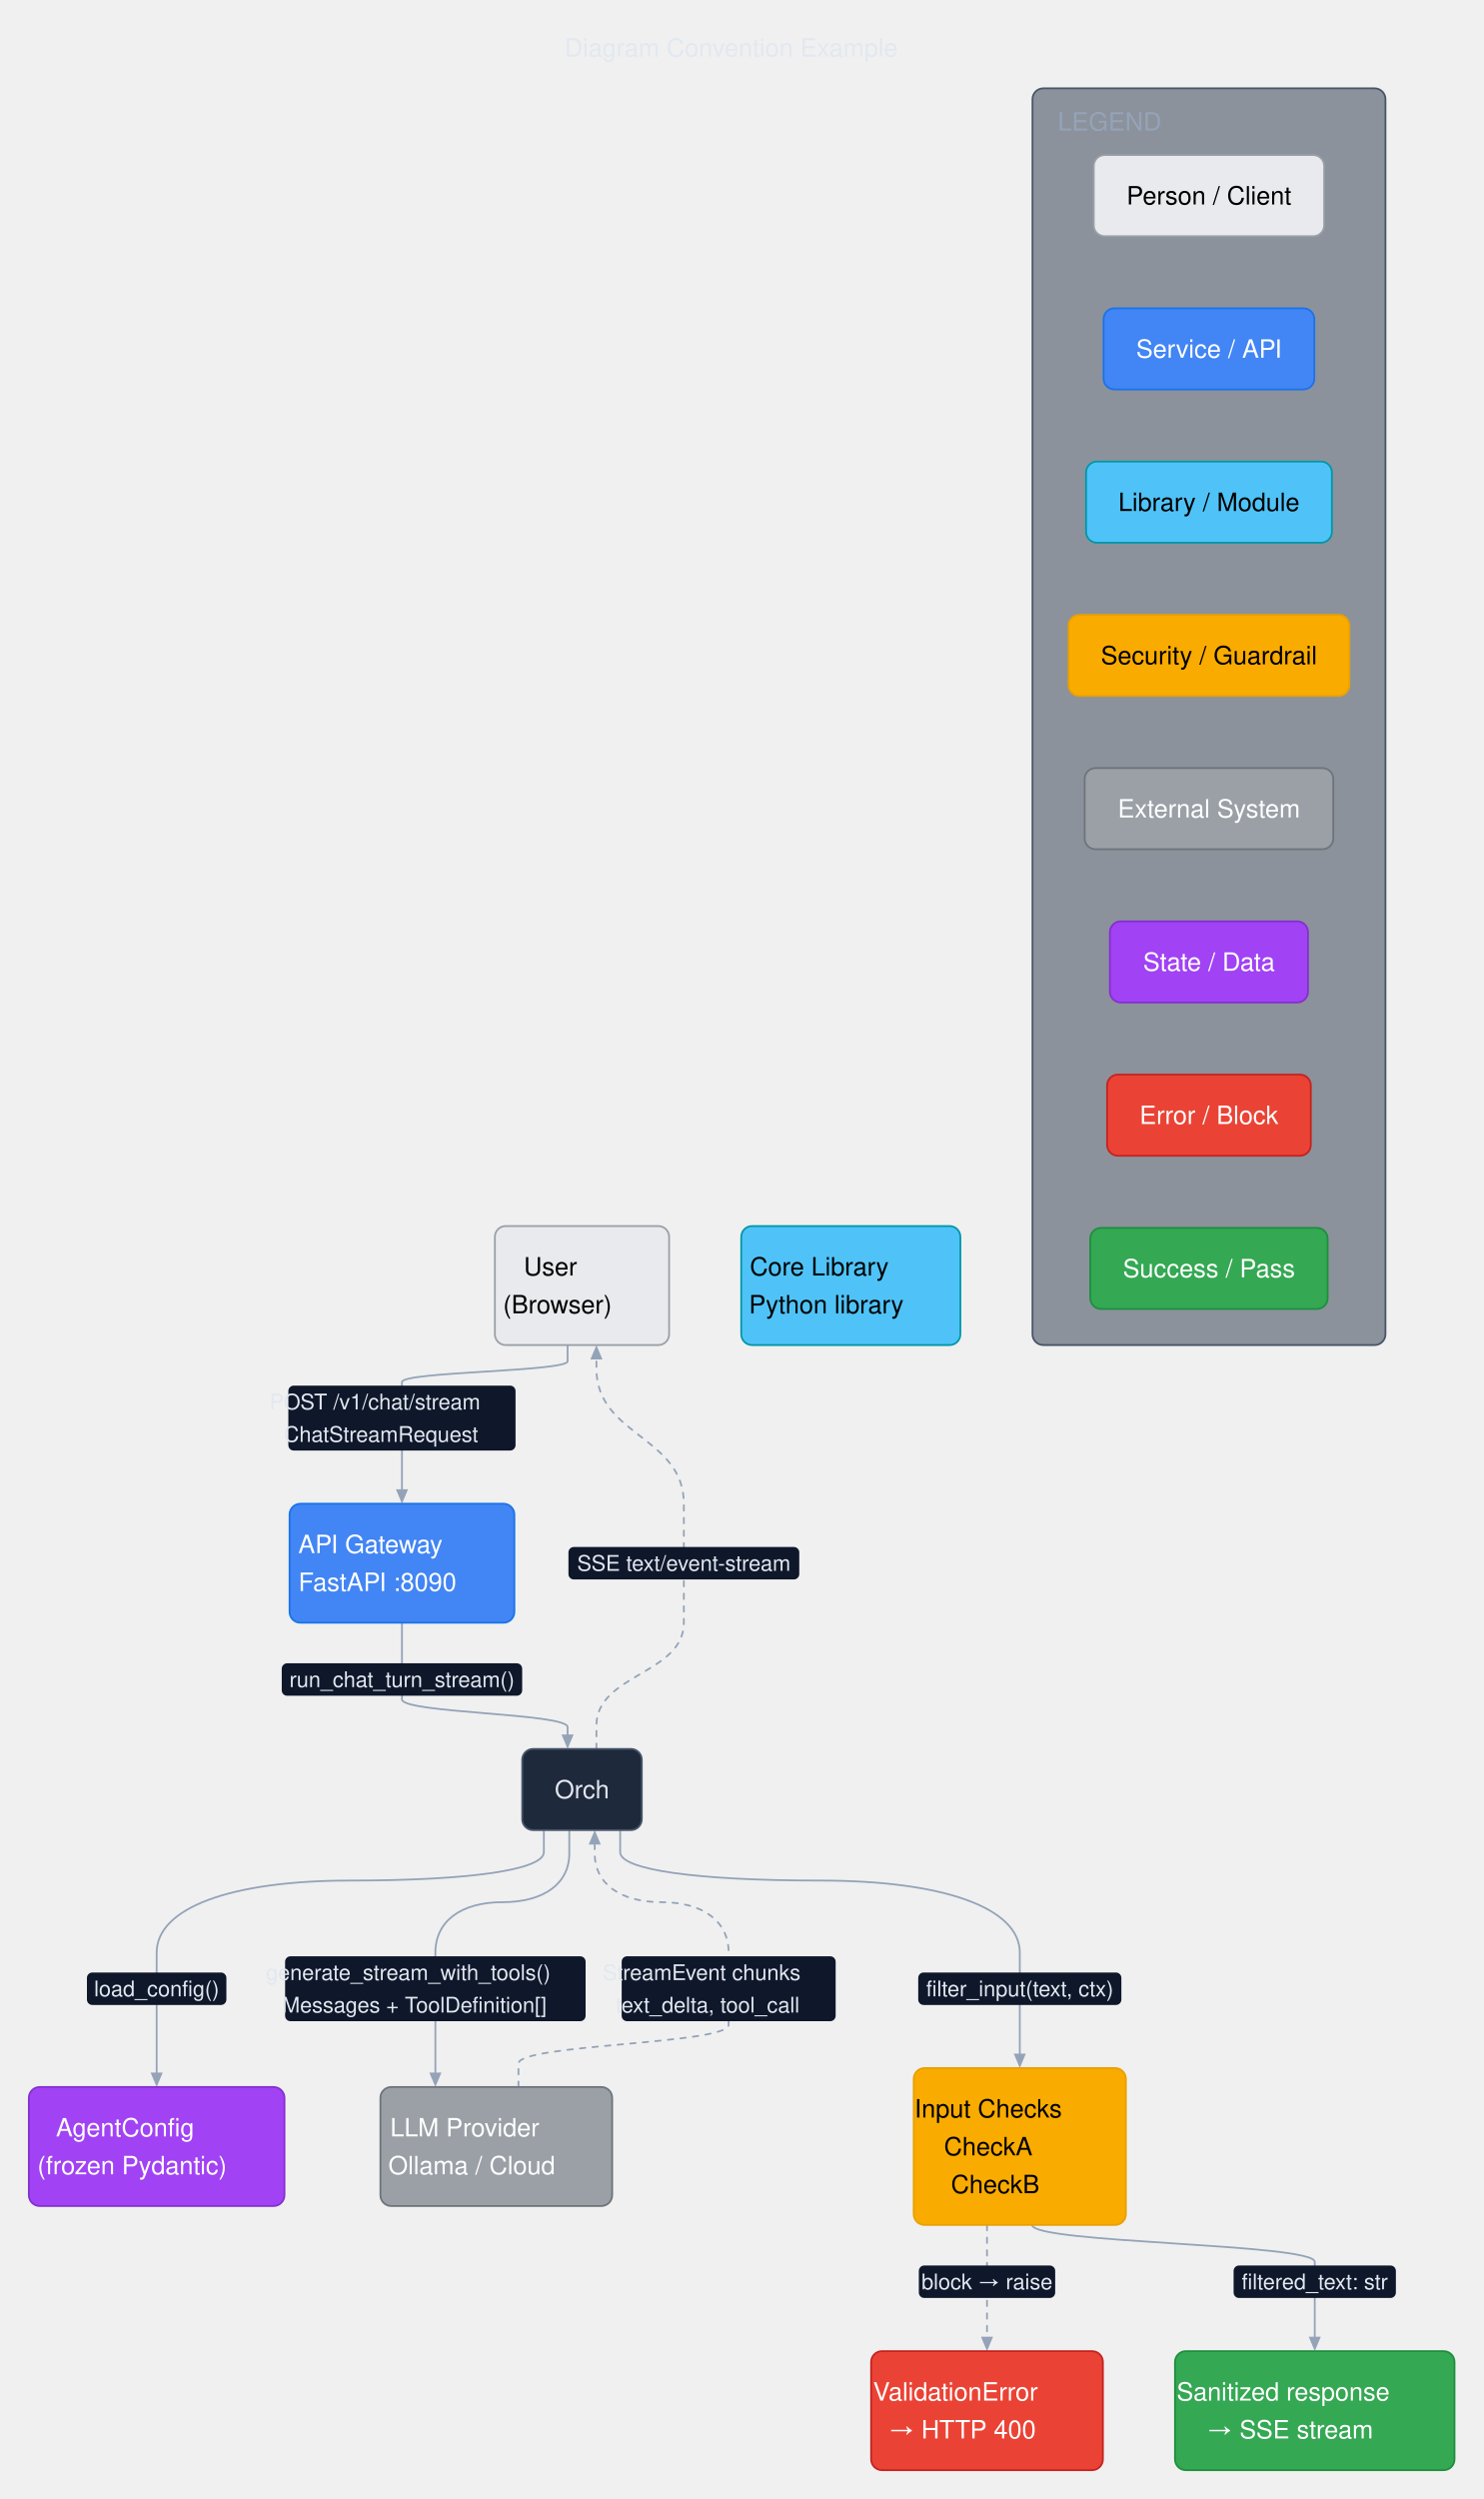
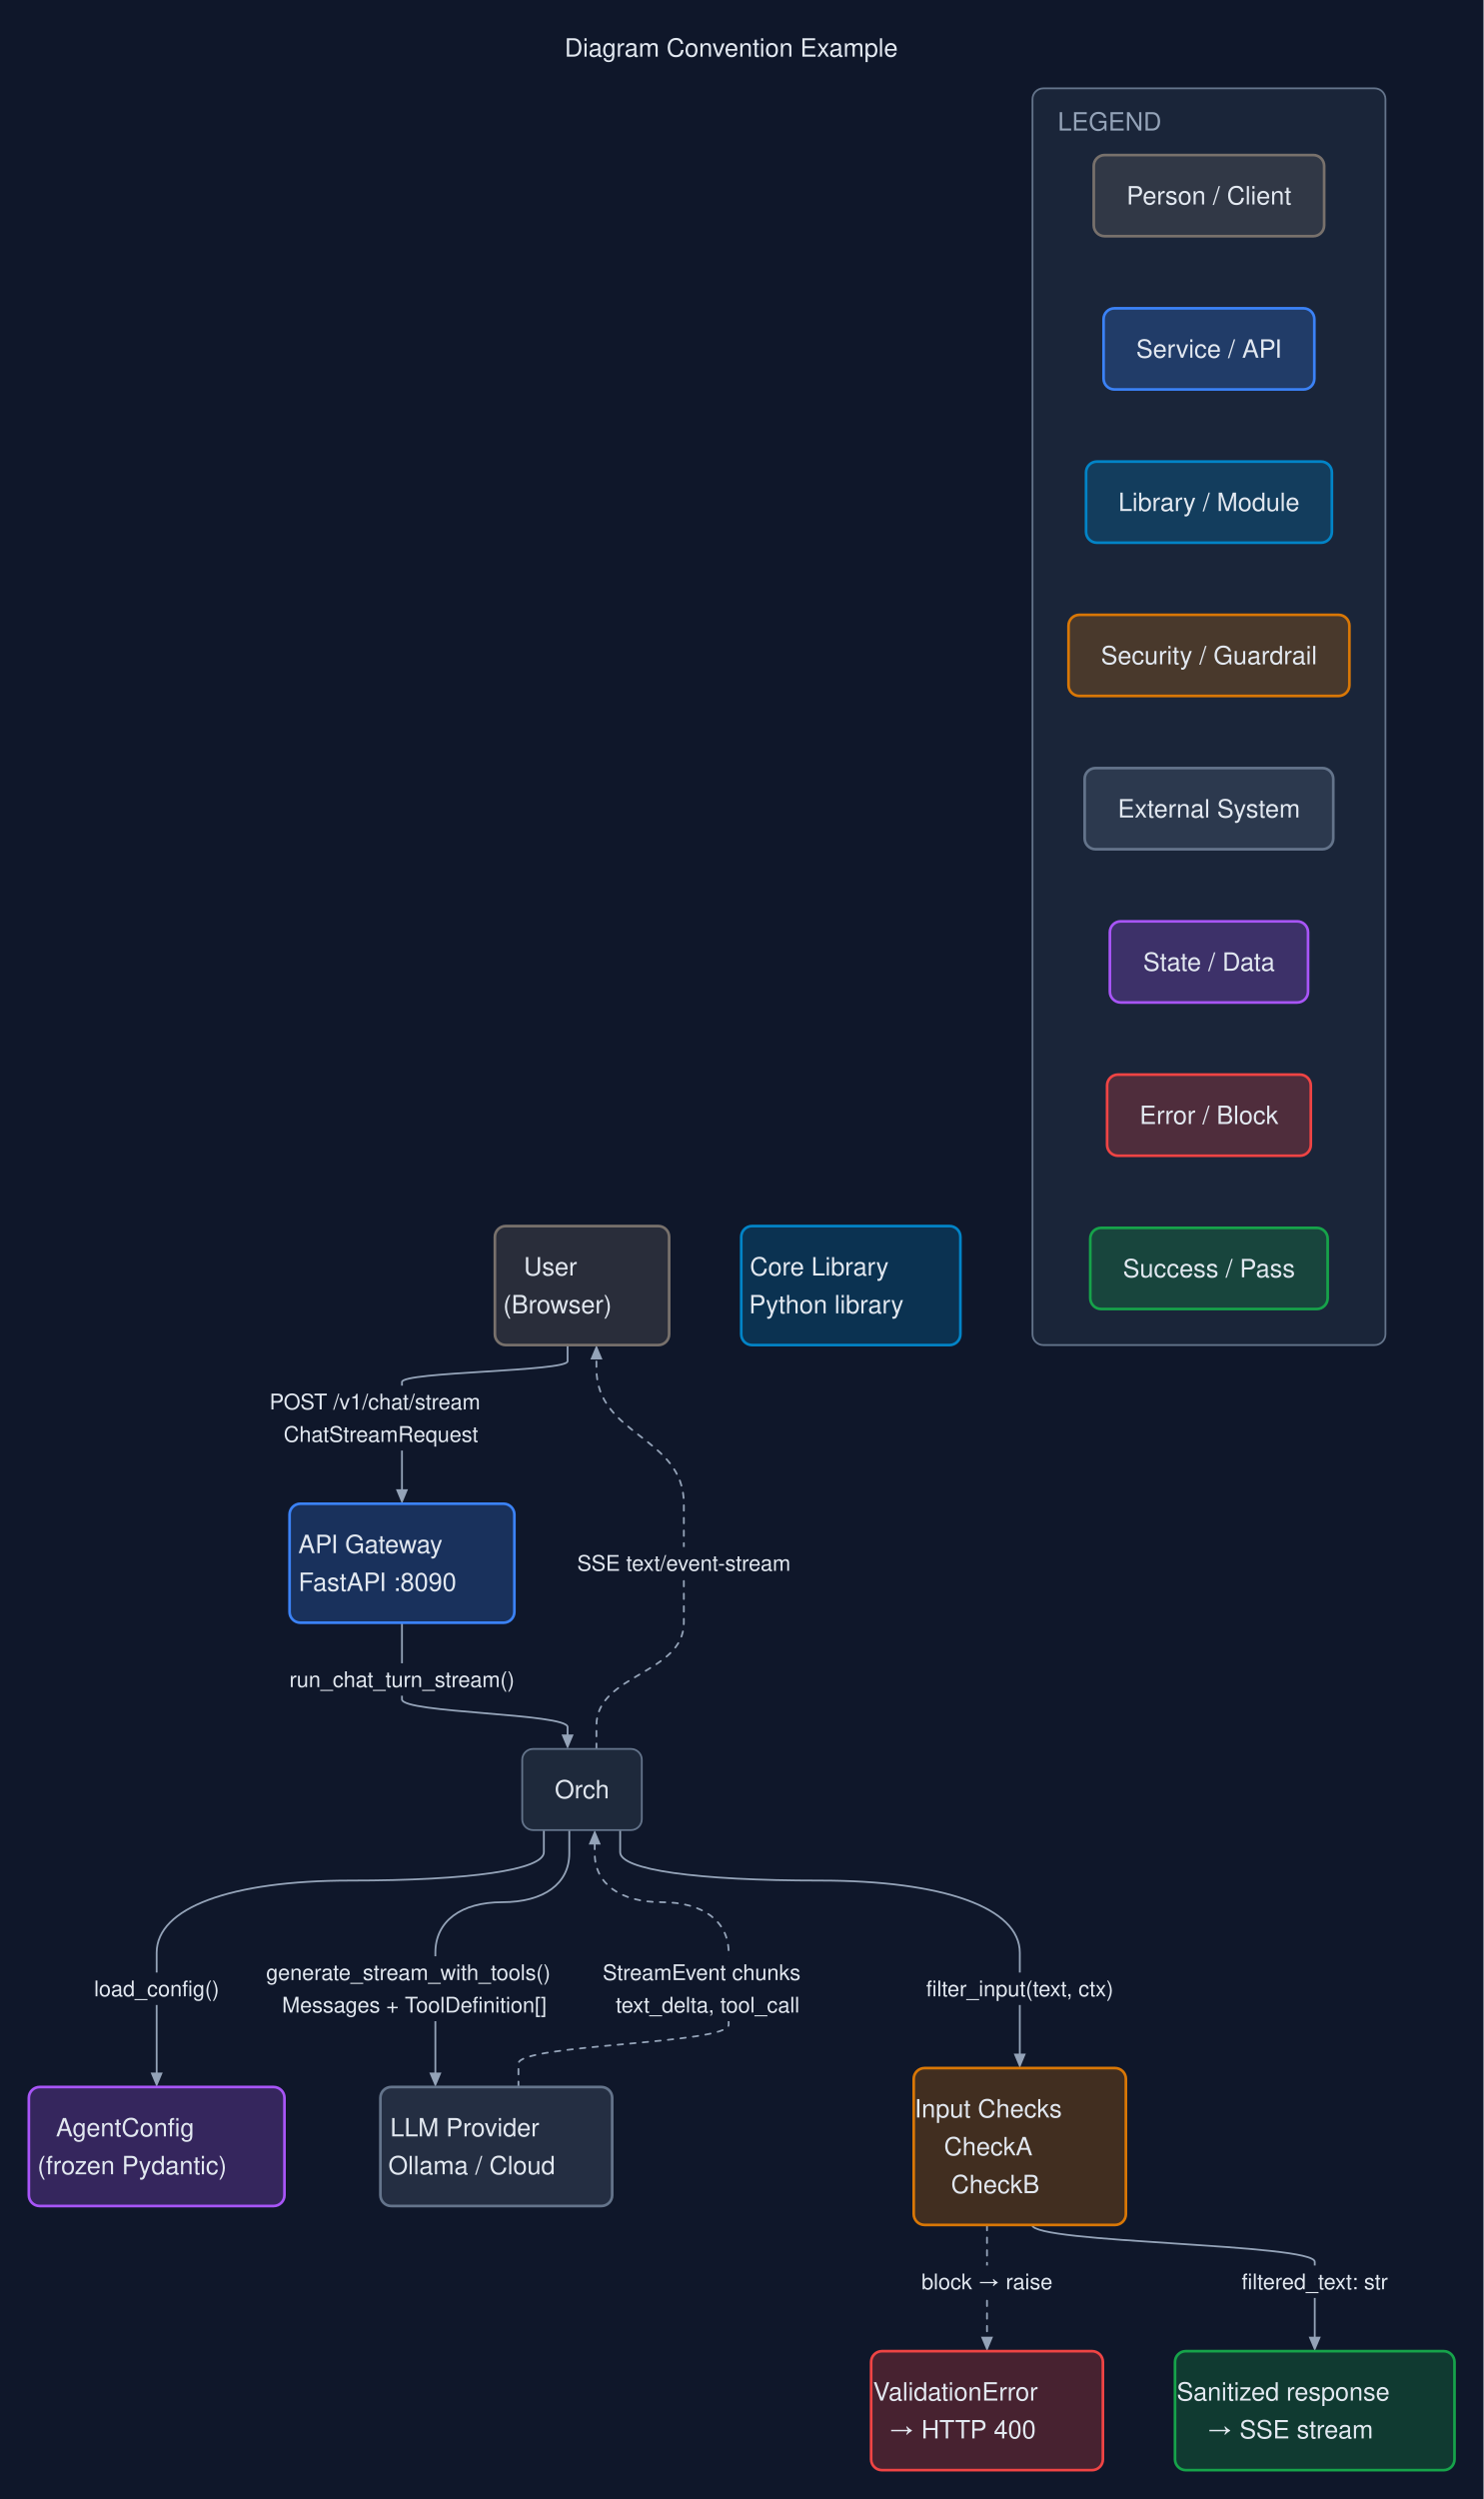
- <svg xmlns="http://www.w3.org/2000/svg" class="pele pele-flowchart" viewBox="0 0 823 1386" width="823" height="1386" style="max-width:100%;height:auto;--_bg:#0F172A;--_fg:#E2E8F0;--_m:#94A3B8;--_l:#94A3B8;--_s:#1E293B;--_a:#273449;--_b:#475569;--_c:#60A5FA;color:#E2E8F0;--_r:6px;--_tw:var(--pele-title-weight,bold);--_fm:Menlo, Consolas, monospace;font:14px sans-serif;letter-spacing:normal;word-spacing:normal;text-transform:none;direction:ltr;font-family:Helvetica Neue, Helvetica, Arial, sans-serif" fill="#E2E8F0" role="graphics-document document" aria-roledescription="flowchart">
+ <svg xmlns="http://www.w3.org/2000/svg" class="pele pele-flowchart" viewBox="0 0 823 1386" width="823" height="1386" style="max-width:100%;height:auto;--_bg:#0F172A;--_fg:#E2E8F0;--_m:#94A3B8;--_l:#94A3B8;--_s:#1E293B;--_a:#273449;--_b:#64748B;--_c:#60A5FA;color:#E2E8F0;--_r:6px;--_tw:var(--pele-title-weight,bold);--_fm:Menlo, Consolas, monospace;font:14px sans-serif;letter-spacing:normal;word-spacing:normal;text-transform:none;direction:ltr;font-family:Helvetica Neue, Helvetica, Arial, sans-serif" fill="#E2E8F0" role="graphics-document document" aria-roledescription="flowchart">
+   <rect width="100%" height="100%" fill="#0F172A" />
  <text class="pele-title" font-weight="var(--pele-title-weight,bold)" text-anchor="middle" xml:space="preserve">
    <tspan x="411.5" y="31.4">Diagram Convention Example</tspan>
  </text>
  <g class="pele-clusters">
    <g class="pele-cluster" data-id="Legend">
-       <rect x="572.8" y="49" width="195.81" height="697" fill="#273449" fill-opacity="0.5" stroke="#475569" style="rx:6px" />
+       <rect x="572.8" y="49" width="195.81" height="697" fill="#273449" fill-opacity="0.5" stroke="#64748B" style="rx:6px" />
      <text class="pele-cluster-label" fill="#94A3B8" x="615.58" y="72.4" text-anchor="middle">LEGEND</text>
    </g>
  </g>
  <g class="pele-edges" fill="none" stroke="#94A3B8" stroke-linecap="round">
    <g class="pele-edge" data-id="L_User_API_0">
      <path d="M314.88,746L314.88,754.97C314.88,760.73 223,760.73 223,766.5L223,827" />
      <path class="pele-marker" d="M223,834L219.64,826L226.36,826Z" fill="#94A3B8" stroke="none" />
    </g>
    <g class="pele-edge" data-id="L_API_Orch_0">
      <path d="M223,900L223,942.5C223,950.19 314.88,950.19 314.88,957.88L314.88,963" />
      <path class="pele-marker" d="M314.88,970L311.52,962L318.24,962Z" fill="#94A3B8" stroke="none" />
    </g>
    <g class="pele-edge" data-id="L_Orch_Config_0">
      <path d="M301.72,1015L301.72,1027.25C301.72,1037.02 260.9,1043 194.31,1043C127.72,1043 86.91,1058.2 86.91,1083L86.91,1150.5" />
      <path class="pele-marker" d="M86.91,1157.5L83.55,1149.5L90.27,1149.5Z" fill="#94A3B8" stroke="none" />
    </g>
    <g class="pele-edge" data-id="L_Orch_LLM_0">
      <path d="M315.83,1015L315.83,1028C315.83,1044.74 301.71,1055 278.68,1055C255.64,1055 241.53,1065.64 241.53,1083L241.53,1150.5" />
      <path class="pele-marker" d="M241.53,1157.5L238.17,1149.5L244.89,1149.5Z" fill="#94A3B8" stroke="none" />
    </g>
    <g class="pele-edge" data-id="L_Orch_Guard_0">
      <path d="M344.05,1015L344.05,1027.25C344.05,1037.01 386.18,1043 454.91,1043C523.63,1043 565.76,1058.2 565.76,1083L565.76,1140" />
      <path class="pele-marker" d="M565.76,1147L562.4,1139L569.12,1139Z" fill="#94A3B8" stroke="none" />
    </g>
    <g class="pele-edge" data-id="L_LLM_Orch_0">
      <path d="M287.62,1157.5L287.62,1144.5C287.62,1133.75 404.24,1133.75 404.24,1123L404.24,1083C404.24,1065.64 390.13,1055 367.09,1055C344.06,1055 329.94,1044.74 329.94,1028L329.94,1022" stroke-dasharray="3 4" />
      <path class="pele-marker" d="M329.94,1015L333.3,1023L326.58,1023Z" fill="#94A3B8" stroke="none" />
    </g>
    <g class="pele-edge" data-id="L_Orch_User_0">
      <path d="M330.88,970L330.88,957C330.88,928.5 379.38,928.5 379.38,900L379.38,834C379.38,796.5 330.88,796.5 330.88,759L330.88,753" stroke-dasharray="3 4" />
      <path class="pele-marker" d="M330.88,746L334.24,754L327.52,754Z" fill="#94A3B8" stroke="none" />
    </g>
    <g class="pele-edge" data-id="L_Guard_Blocked_0">
      <path d="M547.57,1234L547.57,1297" stroke-dasharray="3 4" />
      <path class="pele-marker" d="M547.57,1304L544.21,1296L550.93,1296Z" fill="#94A3B8" stroke="none" />
    </g>
    <g class="pele-edge" data-id="L_Guard_Success_0">
      <path d="M572.61,1234C572.61,1244.25 729.39,1244.25 729.39,1254.5L729.39,1297" />
      <path class="pele-marker" d="M729.39,1304L726.03,1296L732.75,1296Z" fill="#94A3B8" stroke="none" />
    </g>
  </g>
  <g class="pele-edge-labels" font-size="12">
    <g class="pele-edge-label" data-id="L_User_API_0">
      <rect x="159.97" y="768.5" width="126.04" height="36" rx="3" fill="#0F172A" />
      <text text-anchor="middle" xml:space="preserve">
        <tspan x="223" y="781.7">POST /v1/chat/stream</tspan>
        <tspan x="223" y="799.7">ChatStreamRequest</tspan>
      </text>
    </g>
    <g class="pele-edge-label" data-id="L_API_Orch_0">
      <rect x="156.31" y="922.5" width="133.38" height="18" rx="3" fill="#0F172A" />
      <text x="223" y="935.7" text-anchor="middle">run_chat_turn_stream()</text>
    </g>
    <g class="pele-edge-label" data-id="L_Orch_Config_0">
      <rect x="48.23" y="1094" width="77.36" height="18" rx="3" fill="#0F172A" />
      <text x="86.91" y="1107.2" text-anchor="middle">load_config()</text>
    </g>
    <g class="pele-edge-label" data-id="L_Orch_LLM_0">
      <rect x="158.16" y="1085" width="166.72" height="36" rx="3" fill="#0F172A" />
      <text text-anchor="middle" xml:space="preserve">
        <tspan x="241.53" y="1098.2">generate_stream_with_tools()</tspan>
        <tspan x="241.53" y="1116.2">Messages + ToolDefinition[]</tspan>
      </text>
    </g>
    <g class="pele-edge-label" data-id="L_Orch_Guard_0">
      <rect x="509.41" y="1094" width="112.7" height="18" rx="3" fill="#0F172A" />
      <text x="565.76" y="1107.2" text-anchor="middle">filter_input(text, ctx)</text>
    </g>
    <g class="pele-edge-label" data-id="L_LLM_Orch_0">
      <rect x="344.89" y="1085" width="118.71" height="36" rx="3" fill="#0F172A" />
      <text text-anchor="middle" xml:space="preserve">
        <tspan x="404.24" y="1098.2">StreamEvent chunks</tspan>
        <tspan x="404.24" y="1116.2">text_delta, tool_call</tspan>
      </text>
    </g>
    <g class="pele-edge-label" data-id="L_Orch_User_0">
      <rect x="315.36" y="858" width="128.05" height="18" rx="3" fill="#0F172A" />
      <text x="379.38" y="871.2" text-anchor="middle">SSE text/event-stream</text>
    </g>
    <g class="pele-edge-label" data-id="L_Guard_Blocked_0">
      <rect x="509.75" y="1256.5" width="75.64" height="18" rx="3" fill="#0F172A" />
      <text x="547.57" y="1269.7" text-anchor="middle">block → raise</text>
    </g>
    <g class="pele-edge-label" data-id="L_Guard_Success_0">
      <rect x="684.37" y="1256.5" width="90.03" height="18" rx="3" fill="#0F172A" />
      <text x="729.39" y="1269.7" text-anchor="middle">filtered_text: str</text>
    </g>
  </g>
  <g class="pele-nodes">
    <g class="pele-node pele-shape-rect person" data-id="User" transform="translate(322.88,713)">
-       <rect x="-48.33" y="-33" width="96.66" height="66" fill="#1E293B" stroke="#475569" style="rx:6px;fill:#E8EAED;stroke:#9AA0A6;" />
-       <text class="pele-label" style="fill:#000;" text-anchor="middle" xml:space="preserve">
+       <rect x="-48.33" y="-33" width="96.66" height="66" fill="#1E293B" stroke="#64748B" style="rx:6px;fill:#78716C40;stroke:#78716C;stroke-width:1.5px;" />
+       <text class="pele-label" text-anchor="middle" xml:space="preserve">
        <tspan x="0" y="-5.6">User</tspan>
        <tspan x="0" y="15.4">(Browser)</tspan>
      </text>
    </g>
    <g class="pele-node pele-shape-rect service" data-id="API" transform="translate(223,867)">
-       <rect x="-62.36" y="-33" width="124.72" height="66" fill="#1E293B" stroke="#475569" style="rx:6px;fill:#4285F4;stroke:#1a73e8;" />
-       <text class="pele-label" style="fill:#fff;" text-anchor="middle" xml:space="preserve">
+       <rect x="-62.36" y="-33" width="124.72" height="66" fill="#1E293B" stroke="#64748B" style="rx:6px;fill:#3B82F640;stroke:#3B82F6;stroke-width:1.5px;" />
+       <text class="pele-label" text-anchor="middle" xml:space="preserve">
        <tspan x="0" y="-5.6">API Gateway</tspan>
        <tspan x="0" y="15.4">FastAPI :8090</tspan>
      </text>
    </g>
    <g class="pele-node pele-shape-rect library" data-id="Core" transform="translate(472.01,713)">
-       <rect x="-60.79" y="-33" width="121.58" height="66" fill="#1E293B" stroke="#475569" style="rx:6px;fill:#4FC3F7;stroke:#0097A7;" />
-       <text class="pele-label" style="fill:#000;" text-anchor="middle" xml:space="preserve">
+       <rect x="-60.79" y="-33" width="121.58" height="66" fill="#1E293B" stroke="#64748B" style="rx:6px;fill:#0284C740;stroke:#0284C7;stroke-width:1.5px;" />
+       <text class="pele-label" text-anchor="middle" xml:space="preserve">
        <tspan x="0" y="-5.6">Core Library</tspan>
        <tspan x="0" y="15.4">Python library</tspan>
      </text>
    </g>
    <g class="pele-node pele-shape-rect guard" data-id="Guard" transform="translate(565.76,1190.5)">
-       <rect x="-58.85" y="-43.5" width="117.7" height="87" fill="#1E293B" stroke="#475569" style="rx:6px;fill:#F9AB00;stroke:#e8a000;" />
-       <text class="pele-label" style="fill:#000;" text-anchor="middle" xml:space="preserve">
+       <rect x="-58.85" y="-43.5" width="117.7" height="87" fill="#1E293B" stroke="#64748B" style="rx:6px;fill:#D9770640;stroke:#D97706;stroke-width:1.5px;" />
+       <text class="pele-label" text-anchor="middle" xml:space="preserve">
        <tspan x="0" y="-16.1">Input Checks</tspan>
        <tspan x="0" y="4.9">CheckA</tspan>
        <tspan x="0" y="25.9">CheckB</tspan>
      </text>
    </g>
    <g class="pele-node pele-shape-rect external" data-id="LLM" transform="translate(275.33,1190.5)">
-       <rect x="-64.29" y="-33" width="128.58" height="66" fill="#1E293B" stroke="#475569" style="rx:6px;fill:#9AA0A6;stroke:#6e7479;" />
-       <text class="pele-label" style="fill:#fff;" text-anchor="middle" xml:space="preserve">
+       <rect x="-64.29" y="-33" width="128.58" height="66" fill="#1E293B" stroke="#64748B" style="rx:6px;fill:#64748B40;stroke:#64748B;stroke-width:1.5px;" />
+       <text class="pele-label" text-anchor="middle" xml:space="preserve">
        <tspan x="0" y="-5.6">LLM Provider</tspan>
        <tspan x="0" y="15.4">Ollama / Cloud</tspan>
      </text>
    </g>
    <g class="pele-node pele-shape-rect state" data-id="Config" transform="translate(86.91,1190.5)">
-       <rect x="-70.91" y="-33" width="141.81" height="66" fill="#1E293B" stroke="#475569" style="rx:6px;fill:#A142F4;stroke:#8430ce;" />
-       <text class="pele-label" style="fill:#fff;" text-anchor="middle" xml:space="preserve">
+       <rect x="-70.91" y="-33" width="141.81" height="66" fill="#1E293B" stroke="#64748B" style="rx:6px;fill:#A855F740;stroke:#A855F7;stroke-width:1.5px;" />
+       <text class="pele-label" text-anchor="middle" xml:space="preserve">
        <tspan x="0" y="-5.6">AgentConfig</tspan>
        <tspan x="0" y="15.4">(frozen Pydantic)</tspan>
      </text>
    </g>
    <g class="pele-node pele-shape-rect errBlock" data-id="Blocked" transform="translate(547.57,1337)">
-       <rect x="-64.29" y="-33" width="128.58" height="66" fill="#1E293B" stroke="#475569" style="rx:6px;fill:#EA4335;stroke:#c5221f;" />
-       <text class="pele-label" style="fill:#fff;" text-anchor="middle" xml:space="preserve">
+       <rect x="-64.29" y="-33" width="128.58" height="66" fill="#1E293B" stroke="#64748B" style="rx:6px;fill:#EF444440;stroke:#EF4444;stroke-width:1.5px;" />
+       <text class="pele-label" text-anchor="middle" xml:space="preserve">
        <tspan x="0" y="-5.6">ValidationError</tspan>
        <tspan x="0" y="15.4">→ HTTP 400</tspan>
      </text>
    </g>
    <g class="pele-node pele-shape-rect passNode" data-id="Success" transform="translate(729.39,1337)">
-       <rect x="-77.53" y="-33" width="155.06" height="66" fill="#1E293B" stroke="#475569" style="rx:6px;fill:#34A853;stroke:#1e8e3e;" />
-       <text class="pele-label" style="fill:#fff;" text-anchor="middle" xml:space="preserve">
+       <rect x="-77.53" y="-33" width="155.06" height="66" fill="#1E293B" stroke="#64748B" style="rx:6px;fill:#16A34A40;stroke:#16A34A;stroke-width:1.5px;" />
+       <text class="pele-label" text-anchor="middle" xml:space="preserve">
        <tspan x="0" y="-5.6">Sanitized response</tspan>
        <tspan x="0" y="15.4">→ SSE stream</tspan>
      </text>
    </g>
    <g class="pele-node pele-shape-rect" data-id="Orch" transform="translate(322.88,992.5)">
-       <rect x="-33.17" y="-22.5" width="66.34" height="45" fill="#1E293B" stroke="#475569" style="rx:6px" />
+       <rect x="-33.17" y="-22.5" width="66.34" height="45" fill="#1E293B" stroke="#64748B" style="rx:6px" />
      <text class="pele-label" x="0" y="4.9" text-anchor="middle">Orch</text>
    </g>
    <g class="pele-node pele-shape-rect person" data-id="L_person" transform="translate(670.7,108.5)">
-       <rect x="-63.91" y="-22.5" width="127.81" height="45" fill="#1E293B" stroke="#475569" style="rx:6px;fill:#E8EAED;stroke:#9AA0A6;" />
-       <text class="pele-label" style="fill:#000;" x="0" y="4.9" text-anchor="middle">Person / Client</text>
+       <rect x="-63.91" y="-22.5" width="127.81" height="45" fill="#1E293B" stroke="#64748B" style="rx:6px;fill:#78716C40;stroke:#78716C;stroke-width:1.5px;" />
+       <text class="pele-label" x="0" y="4.9" text-anchor="middle">Person / Client</text>
    </g>
    <g class="pele-node pele-shape-rect service" data-id="L_svc" transform="translate(670.7,193.5)">
-       <rect x="-58.46" y="-22.5" width="116.92" height="45" fill="#1E293B" stroke="#475569" style="rx:6px;fill:#4285F4;stroke:#1a73e8;" />
-       <text class="pele-label" style="fill:#fff;" x="0" y="4.9" text-anchor="middle">Service / API</text>
+       <rect x="-58.46" y="-22.5" width="116.92" height="45" fill="#1E293B" stroke="#64748B" style="rx:6px;fill:#3B82F640;stroke:#3B82F6;stroke-width:1.5px;" />
+       <text class="pele-label" x="0" y="4.9" text-anchor="middle">Service / API</text>
    </g>
    <g class="pele-node pele-shape-rect library" data-id="L_lib" transform="translate(670.7,278.5)">
-       <rect x="-68.18" y="-22.5" width="136.37" height="45" fill="#1E293B" stroke="#475569" style="rx:6px;fill:#4FC3F7;stroke:#0097A7;" />
-       <text class="pele-label" style="fill:#000;" x="0" y="4.9" text-anchor="middle">Library / Module</text>
+       <rect x="-68.18" y="-22.5" width="136.37" height="45" fill="#1E293B" stroke="#64748B" style="rx:6px;fill:#0284C740;stroke:#0284C7;stroke-width:1.5px;" />
+       <text class="pele-label" x="0" y="4.9" text-anchor="middle">Library / Module</text>
    </g>
    <g class="pele-node pele-shape-rect guard" data-id="L_guard" transform="translate(670.7,363.5)">
-       <rect x="-77.91" y="-22.5" width="155.81" height="45" fill="#1E293B" stroke="#475569" style="rx:6px;fill:#F9AB00;stroke:#e8a000;" />
-       <text class="pele-label" style="fill:#000;" x="0" y="4.9" text-anchor="middle">Security / Guardrail</text>
+       <rect x="-77.91" y="-22.5" width="155.81" height="45" fill="#1E293B" stroke="#64748B" style="rx:6px;fill:#D9770640;stroke:#D97706;stroke-width:1.5px;" />
+       <text class="pele-label" x="0" y="4.9" text-anchor="middle">Security / Guardrail</text>
    </g>
    <g class="pele-node pele-shape-rect external" data-id="L_ext" transform="translate(670.7,448.5)">
-       <rect x="-68.96" y="-22.5" width="137.92" height="45" fill="#1E293B" stroke="#475569" style="rx:6px;fill:#9AA0A6;stroke:#6e7479;" />
-       <text class="pele-label" style="fill:#fff;" x="0" y="4.9" text-anchor="middle">External System</text>
+       <rect x="-68.96" y="-22.5" width="137.92" height="45" fill="#1E293B" stroke="#64748B" style="rx:6px;fill:#64748B40;stroke:#64748B;stroke-width:1.5px;" />
+       <text class="pele-label" x="0" y="4.9" text-anchor="middle">External System</text>
    </g>
    <g class="pele-node pele-shape-rect state" data-id="L_state" transform="translate(670.7,533.5)">
-       <rect x="-54.97" y="-22.5" width="109.93" height="45" fill="#1E293B" stroke="#475569" style="rx:6px;fill:#A142F4;stroke:#8430ce;" />
-       <text class="pele-label" style="fill:#fff;" x="0" y="4.9" text-anchor="middle">State / Data</text>
+       <rect x="-54.97" y="-22.5" width="109.93" height="45" fill="#1E293B" stroke="#64748B" style="rx:6px;fill:#A855F740;stroke:#A855F7;stroke-width:1.5px;" />
+       <text class="pele-label" x="0" y="4.9" text-anchor="middle">State / Data</text>
    </g>
    <g class="pele-node pele-shape-rect errBlock" data-id="L_err" transform="translate(670.7,618.5)">
-       <rect x="-56.51" y="-22.5" width="113.01" height="45" fill="#1E293B" stroke="#475569" style="rx:6px;fill:#EA4335;stroke:#c5221f;" />
-       <text class="pele-label" style="fill:#fff;" x="0" y="4.9" text-anchor="middle">Error / Block</text>
+       <rect x="-56.51" y="-22.5" width="113.01" height="45" fill="#1E293B" stroke="#64748B" style="rx:6px;fill:#EF444440;stroke:#EF4444;stroke-width:1.5px;" />
+       <text class="pele-label" x="0" y="4.9" text-anchor="middle">Error / Block</text>
    </g>
    <g class="pele-node pele-shape-rect passNode" data-id="L_pass" transform="translate(670.7,703.5)">
-       <rect x="-65.85" y="-22.5" width="131.7" height="45" fill="#1E293B" stroke="#475569" style="rx:6px;fill:#34A853;stroke:#1e8e3e;" />
-       <text class="pele-label" style="fill:#fff;" x="0" y="4.9" text-anchor="middle">Success / Pass</text>
+       <rect x="-65.85" y="-22.5" width="131.7" height="45" fill="#1E293B" stroke="#64748B" style="rx:6px;fill:#16A34A40;stroke:#16A34A;stroke-width:1.5px;" />
+       <text class="pele-label" x="0" y="4.9" text-anchor="middle">Success / Pass</text>
    </g>
  </g>
</svg>
